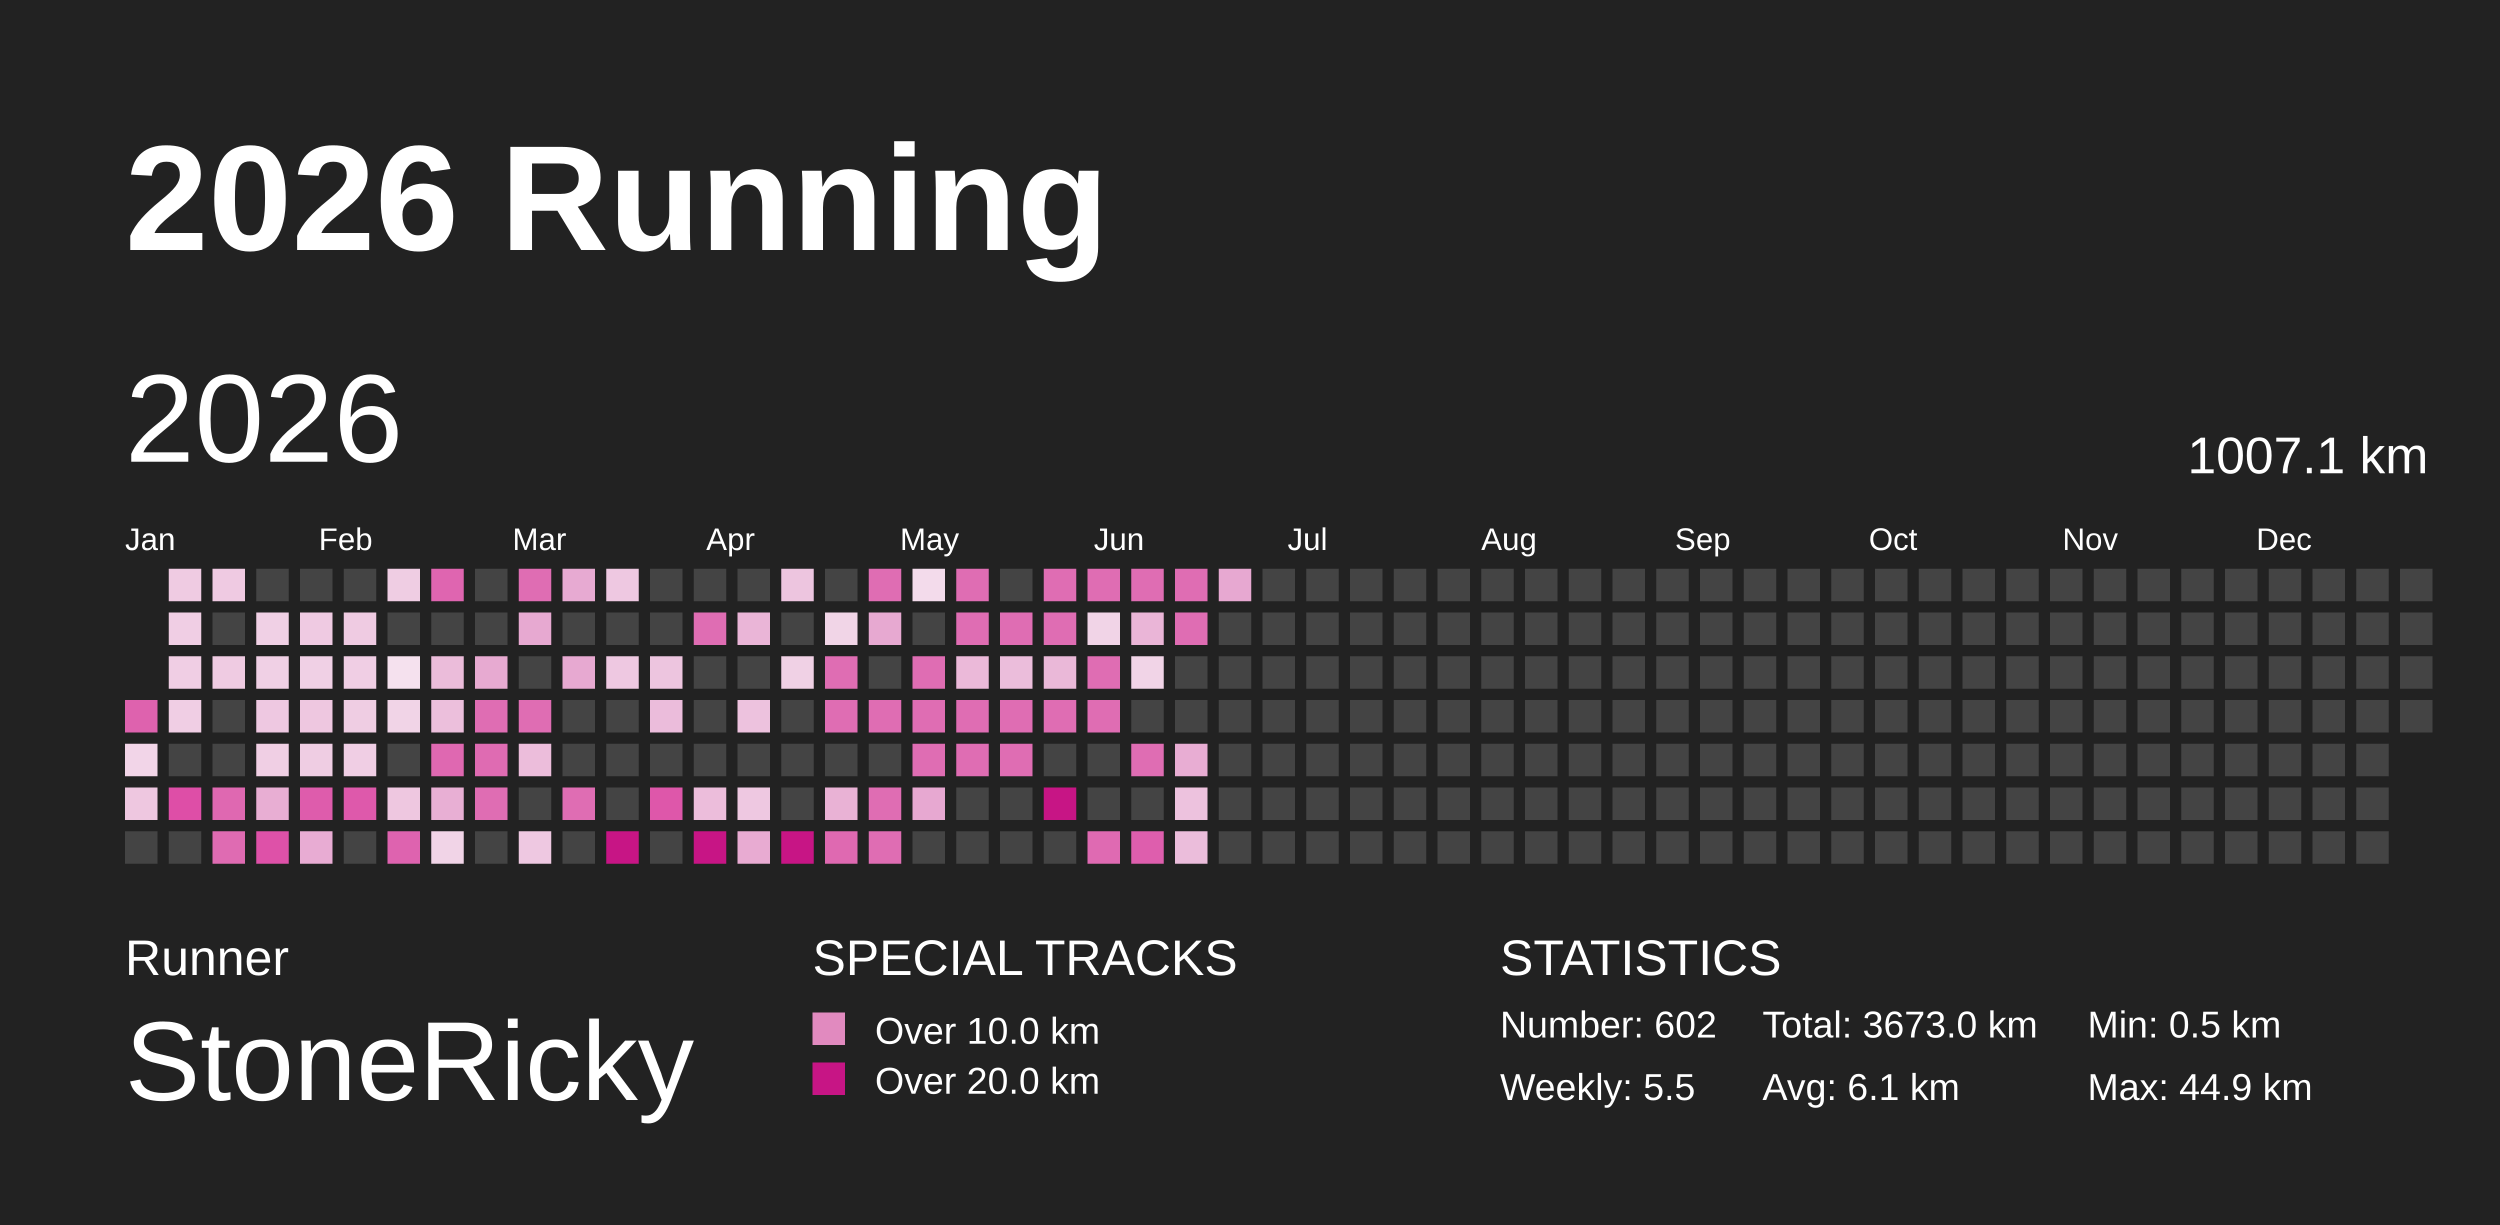
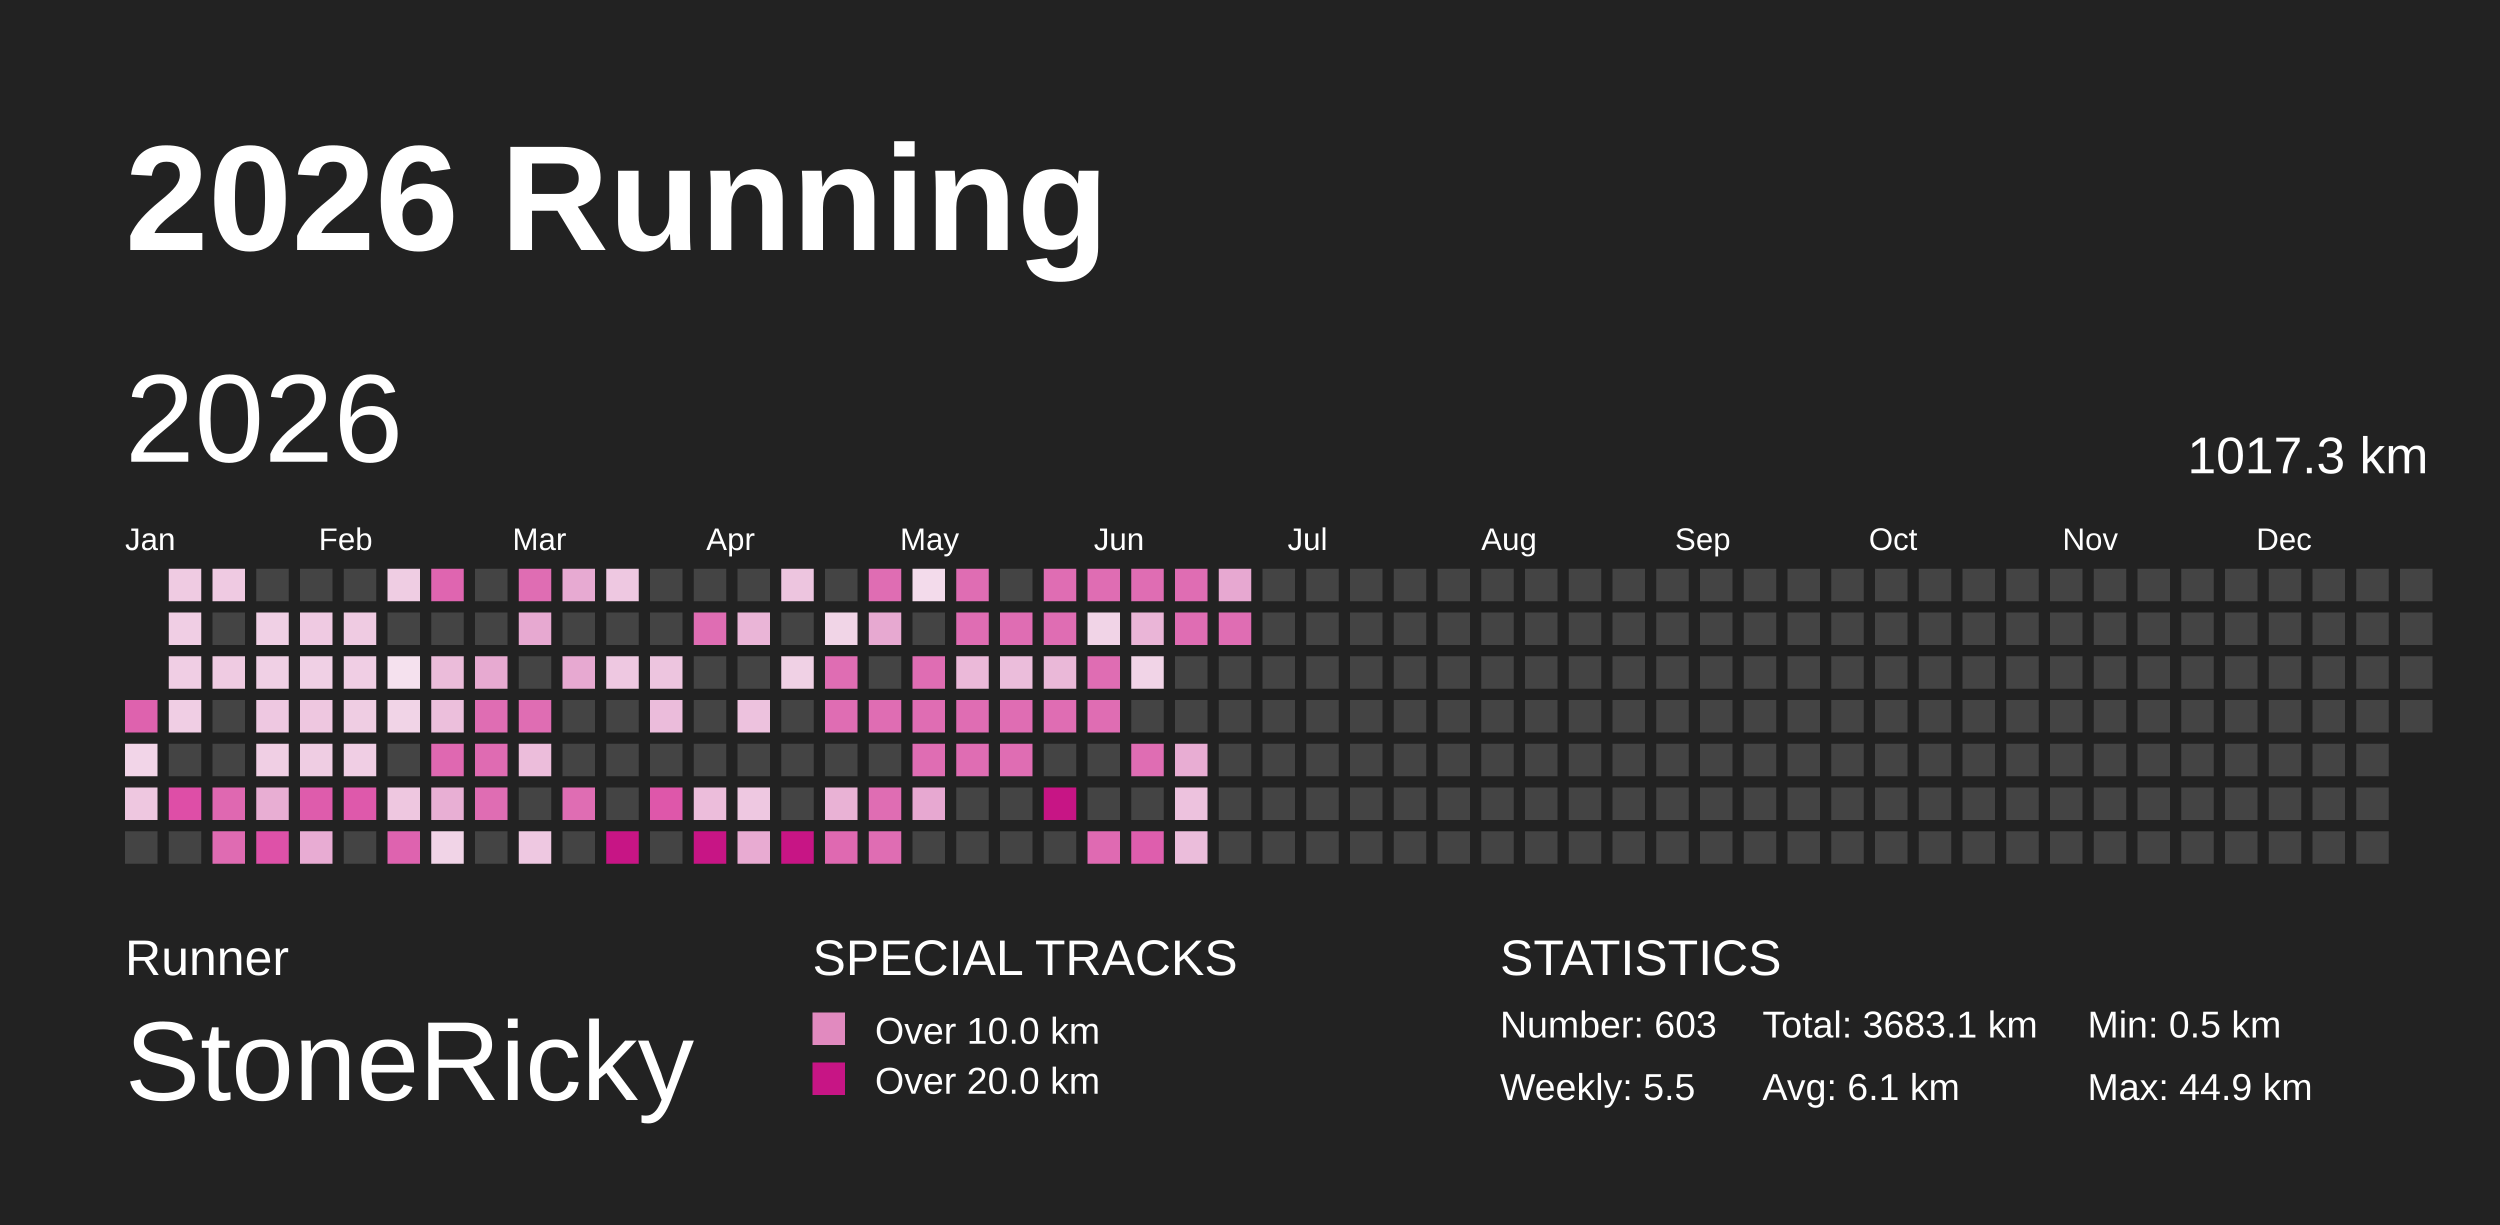
<svg xmlns="http://www.w3.org/2000/svg" baseProfile="full" height="98mm" version="1.1" viewBox="0,0,200,98" width="200mm">
  <defs>
    <pattern height="2" id="indoor-stripe" patternUnits="userSpaceOnUse" width="2">
      <line stroke="white" stroke-opacity="0.45" stroke-width="0.5" x1="0" x2="2" y1="2" y2="0" />
    </pattern>
  </defs>
  <rect fill="#222222" height="98" width="200" x="0" y="0" />
  <text fill="#FFFFFF" style="font-size:12px; font-family:Arial; font-weight:bold;" x="10" y="20">2026 Running</text>
  <text fill="#FFFFFF" style="font-size:4px; font-family:Arial" x="10" y="78">Runner</text>
  <text fill="#FFFFFF" style="font-size:9px; font-family:Arial" x="10" y="88">StoneRicky</text>
  <text fill="#FFFFFF" style="font-size:4px; font-family:Arial" x="65" y="78">SPECIAL TRACKS</text>
  <rect fill="#E18ABF" height="2.6" width="2.6" x="65" y="81" />
  <text fill="#FFFFFF" style="font-size:3px; font-family:Arial" x="70" y="83.5">Over 10.0 km</text>
  <rect fill="#C71585" height="2.6" width="2.6" x="65" y="85" />
  <text fill="#FFFFFF" style="font-size:3px; font-family:Arial" x="70" y="87.5">Over 20.0 km</text>
  <text fill="#FFFFFF" style="font-size:4px; font-family:Arial" x="120" y="78">STATISTICS</text>
-   <text fill="#FFFFFF" style="font-size:3px; font-family:Arial" x="120" y="83">Number: 602</text>
+   <text fill="#FFFFFF" style="font-size:3px; font-family:Arial" x="120" y="83">Number: 603</text>
  <text fill="#FFFFFF" style="font-size:3px; font-family:Arial" x="120" y="88">Weekly: 5.5</text>
-   <text fill="#FFFFFF" style="font-size:3px; font-family:Arial" x="141" y="83">Total: 3673.0 km</text>
+   <text fill="#FFFFFF" style="font-size:3px; font-family:Arial" x="141" y="83">Total: 3683.1 km</text>
  <text fill="#FFFFFF" style="font-size:3px; font-family:Arial" x="141" y="88">Avg: 6.1 km</text>
  <text fill="#FFFFFF" style="font-size:3px; font-family:Arial" x="167" y="83">Min: 0.5 km</text>
  <text fill="#FFFFFF" style="font-size:3px; font-family:Arial" x="167" y="88">Max: 44.9 km</text>
  <text dominant-baseline="hanging" fill="#FFFFFF" style="font-size:10.0px; font-family:Arial;" x="10" y="30">2026</text>
-   <text dominant-baseline="hanging" fill="#FFFFFF" style="font-size:4.125px; font-family:Arial;" x="175" y="35">1007.1 km</text>
+   <text dominant-baseline="hanging" fill="#FFFFFF" style="font-size:4.125px; font-family:Arial;" x="175" y="35">1017.3 km</text>
  <text fill="#FFFFFF" style="font-size:2.5px; font-family:Arial" x="10.0" y="44">Jan</text>
  <text fill="#FFFFFF" style="font-size:2.5px; font-family:Arial" x="25.5" y="44">Feb</text>
  <text fill="#FFFFFF" style="font-size:2.5px; font-family:Arial" x="41.0" y="44">Mar</text>
  <text fill="#FFFFFF" style="font-size:2.5px; font-family:Arial" x="56.5" y="44">Apr</text>
  <text fill="#FFFFFF" style="font-size:2.5px; font-family:Arial" x="72.0" y="44">May</text>
  <text fill="#FFFFFF" style="font-size:2.5px; font-family:Arial" x="87.5" y="44">Jun</text>
  <text fill="#FFFFFF" style="font-size:2.5px; font-family:Arial" x="103.0" y="44">Jul</text>
  <text fill="#FFFFFF" style="font-size:2.5px; font-family:Arial" x="118.5" y="44">Aug</text>
  <text fill="#FFFFFF" style="font-size:2.5px; font-family:Arial" x="134.0" y="44">Sep</text>
  <text fill="#FFFFFF" style="font-size:2.5px; font-family:Arial" x="149.5" y="44">Oct</text>
  <text fill="#FFFFFF" style="font-size:2.5px; font-family:Arial" x="165.0" y="44">Nov</text>
  <text fill="#FFFFFF" style="font-size:2.5px; font-family:Arial" x="180.5" y="44">Dec</text>
  <rect fill="#de62ae" height="2.6" width="2.6" x="10.0" y="56.0" />
  <rect fill="#f2d5e8" height="2.6" width="2.6" x="10.0" y="59.5" />
  <rect fill="#eec7e0" height="2.6" width="2.6" x="10.0" y="63.0" />
  <rect fill="#444444" height="2.6" width="2.6" x="10.0" y="66.5" />
  <rect fill="#efcbe2" height="2.6" width="2.6" x="13.5" y="45.5" />
  <rect fill="#f0cee4" height="2.6" width="2.6" x="13.5" y="49.0" />
  <rect fill="#f0cee4" height="2.6" width="2.6" x="13.5" y="52.5" />
  <rect fill="#f0cee4" height="2.6" width="2.6" x="13.5" y="56.0" />
  <rect fill="#444444" height="2.6" width="2.6" x="13.5" y="59.5" />
  <rect fill="#de4ea7" height="2.6" width="2.6" x="13.5" y="63.0" />
  <rect fill="#444444" height="2.6" width="2.6" x="13.5" y="66.5" />
  <rect fill="#efcae2" height="2.6" width="2.6" x="17.0" y="45.5" />
  <rect fill="#444444" height="2.6" width="2.6" x="17.0" y="49.0" />
  <rect fill="#efcbe2" height="2.6" width="2.6" x="17.0" y="52.5" />
  <rect fill="#444444" height="2.6" width="2.6" x="17.0" y="56.0" />
  <rect fill="#444444" height="2.6" width="2.6" x="17.0" y="59.5" />
  <rect fill="#df68b1" height="2.6" width="2.6" x="17.0" y="63.0" />
  <rect fill="#df6bb2" height="2.6" width="2.6" x="17.0" y="66.5" />
  <rect fill="#444444" height="2.6" width="2.6" x="20.5" y="45.5" />
  <rect fill="#f0d0e5" height="2.6" width="2.6" x="20.5" y="49.0" />
  <rect fill="#f0d0e5" height="2.6" width="2.6" x="20.5" y="52.5" />
  <rect fill="#eec8e1" height="2.6" width="2.6" x="20.5" y="56.0" />
  <rect fill="#f0cfe4" height="2.6" width="2.6" x="20.5" y="59.5" />
  <rect fill="#e8aed3" height="2.6" width="2.6" x="20.5" y="63.0" />
  <rect fill="#de51a8" height="2.6" width="2.6" x="20.5" y="66.5" />
  <rect fill="#444444" height="2.6" width="2.6" x="24.0" y="45.5" />
  <rect fill="#efcae2" height="2.6" width="2.6" x="24.0" y="49.0" />
  <rect fill="#f0d0e5" height="2.6" width="2.6" x="24.0" y="52.5" />
  <rect fill="#eec7e0" height="2.6" width="2.6" x="24.0" y="56.0" />
  <rect fill="#efcde3" height="2.6" width="2.6" x="24.0" y="59.5" />
  <rect fill="#de5cac" height="2.6" width="2.6" x="24.0" y="63.0" />
  <rect fill="#e8acd3" height="2.6" width="2.6" x="24.0" y="66.5" />
  <rect fill="#444444" height="2.6" width="2.6" x="27.5" y="45.5" />
  <rect fill="#efcbe2" height="2.6" width="2.6" x="27.5" y="49.0" />
  <rect fill="#f0cee4" height="2.6" width="2.6" x="27.5" y="52.5" />
  <rect fill="#efcde3" height="2.6" width="2.6" x="27.5" y="56.0" />
  <rect fill="#f0cee4" height="2.6" width="2.6" x="27.5" y="59.5" />
  <rect fill="#de59ab" height="2.6" width="2.6" x="27.5" y="63.0" />
  <rect fill="#444444" height="2.6" width="2.6" x="27.5" y="66.5" />
  <rect fill="#efcde3" height="2.6" width="2.6" x="31.0" y="45.5" />
  <rect fill="#444444" height="2.6" width="2.6" x="31.0" y="49.0" />
  <rect fill="#f5e1ee" height="2.6" width="2.6" x="31.0" y="52.5" />
  <rect fill="#f1d4e7" height="2.6" width="2.6" x="31.0" y="56.0" />
  <rect fill="#444444" height="2.6" width="2.6" x="31.0" y="59.5" />
  <rect fill="#eec7e0" height="2.6" width="2.6" x="31.0" y="63.0" />
  <rect fill="#de63af" height="2.6" width="2.6" x="31.0" y="66.5" />
  <rect fill="#df65b0" height="2.6" width="2.6" x="34.5" y="45.5" />
  <rect fill="#444444" height="2.6" width="2.6" x="34.5" y="49.0" />
  <rect fill="#ebbcda" height="2.6" width="2.6" x="34.5" y="52.5" />
  <rect fill="#ecbfdc" height="2.6" width="2.6" x="34.5" y="56.0" />
  <rect fill="#df68b1" height="2.6" width="2.6" x="34.5" y="59.5" />
  <rect fill="#e8afd4" height="2.6" width="2.6" x="34.5" y="63.0" />
  <rect fill="#f1d4e7" height="2.6" width="2.6" x="34.5" y="66.5" />
  <rect fill="#444444" height="2.6" width="2.6" x="38.0" y="45.5" />
  <rect fill="#444444" height="2.6" width="2.6" x="38.0" y="49.0" />
  <rect fill="#e7aad1" height="2.6" width="2.6" x="38.0" y="52.5" />
  <rect fill="#df6db3" height="2.6" width="2.6" x="38.0" y="56.0" />
  <rect fill="#df6bb2" height="2.6" width="2.6" x="38.0" y="59.5" />
  <rect fill="#df6db3" height="2.6" width="2.6" x="38.0" y="63.0" />
  <rect fill="#444444" height="2.6" width="2.6" x="38.0" y="66.5" />
  <rect fill="#df6db3" height="2.6" width="2.6" x="41.5" y="45.5" />
  <rect fill="#e7a9d1" height="2.6" width="2.6" x="41.5" y="49.0" />
  <rect fill="#444444" height="2.6" width="2.6" x="41.5" y="52.5" />
  <rect fill="#df6db3" height="2.6" width="2.6" x="41.5" y="56.0" />
  <rect fill="#ecbddb" height="2.6" width="2.6" x="41.5" y="59.5" />
  <rect fill="#444444" height="2.6" width="2.6" x="41.5" y="63.0" />
  <rect fill="#eec8e1" height="2.6" width="2.6" x="41.5" y="66.5" />
  <rect fill="#e7aad2" height="2.6" width="2.6" x="45.0" y="45.5" />
  <rect fill="#444444" height="2.6" width="2.6" x="45.0" y="49.0" />
  <rect fill="#e7a9d1" height="2.6" width="2.6" x="45.0" y="52.5" />
  <rect fill="#444444" height="2.6" width="2.6" x="45.0" y="56.0" />
  <rect fill="#444444" height="2.6" width="2.6" x="45.0" y="59.5" />
  <rect fill="#df6db3" height="2.6" width="2.6" x="45.0" y="63.0" />
  <rect fill="#444444" height="2.6" width="2.6" x="45.0" y="66.5" />
  <rect fill="#eec8e1" height="2.6" width="2.6" x="48.5" y="45.5" />
  <rect fill="#444444" height="2.6" width="2.6" x="48.5" y="49.0" />
  <rect fill="#eec8e1" height="2.6" width="2.6" x="48.5" y="52.5" />
  <rect fill="#444444" height="2.6" width="2.6" x="48.5" y="56.0" />
  <rect fill="#444444" height="2.6" width="2.6" x="48.5" y="59.5" />
  <rect fill="#444444" height="2.6" width="2.6" x="48.5" y="63.0" />
  <rect fill="#C71585" height="2.6" width="2.6" x="48.5" y="66.5" />
  <rect fill="#444444" height="2.6" width="2.6" x="52.0" y="45.5" />
  <rect fill="#444444" height="2.6" width="2.6" x="52.0" y="49.0" />
  <rect fill="#edc5df" height="2.6" width="2.6" x="52.0" y="52.5" />
  <rect fill="#ebbcdb" height="2.6" width="2.6" x="52.0" y="56.0" />
  <rect fill="#444444" height="2.6" width="2.6" x="52.0" y="59.5" />
  <rect fill="#de57aa" height="2.6" width="2.6" x="52.0" y="63.0" />
  <rect fill="#444444" height="2.6" width="2.6" x="52.0" y="66.5" />
  <rect fill="#444444" height="2.6" width="2.6" x="55.5" y="45.5" />
  <rect fill="#df6db3" height="2.6" width="2.6" x="55.5" y="49.0" />
  <rect fill="#444444" height="2.6" width="2.6" x="55.5" y="52.5" />
  <rect fill="#444444" height="2.6" width="2.6" x="55.5" y="56.0" />
  <rect fill="#444444" height="2.6" width="2.6" x="55.5" y="59.5" />
  <rect fill="#ecbddb" height="2.6" width="2.6" x="55.5" y="63.0" />
  <rect fill="#C71585" height="2.6" width="2.6" x="55.5" y="66.5" />
  <rect fill="#444444" height="2.6" width="2.6" x="59.0" y="45.5" />
  <rect fill="#eab5d7" height="2.6" width="2.6" x="59.0" y="49.0" />
  <rect fill="#444444" height="2.6" width="2.6" x="59.0" y="52.5" />
  <rect fill="#edc2de" height="2.6" width="2.6" x="59.0" y="56.0" />
  <rect fill="#444444" height="2.6" width="2.6" x="59.0" y="59.5" />
  <rect fill="#eec8e1" height="2.6" width="2.6" x="59.0" y="63.0" />
  <rect fill="#e8abd2" height="2.6" width="2.6" x="59.0" y="66.5" />
  <rect fill="#edc5df" height="2.6" width="2.6" x="62.5" y="45.5" />
  <rect fill="#444444" height="2.6" width="2.6" x="62.5" y="49.0" />
  <rect fill="#f0d1e5" height="2.6" width="2.6" x="62.5" y="52.5" />
  <rect fill="#444444" height="2.6" width="2.6" x="62.5" y="56.0" />
  <rect fill="#444444" height="2.6" width="2.6" x="62.5" y="59.5" />
  <rect fill="#444444" height="2.6" width="2.6" x="62.5" y="63.0" />
  <rect fill="#C71585" height="2.6" width="2.6" x="62.5" y="66.5" />
  <rect fill="#444444" height="2.6" width="2.6" x="66.0" y="45.5" />
  <rect fill="#f1d5e7" height="2.6" width="2.6" x="66.0" y="49.0" />
  <rect fill="#df6db3" height="2.6" width="2.6" x="66.0" y="52.5" />
  <rect fill="#df6db3" height="2.6" width="2.6" x="66.0" y="56.0" />
  <rect fill="#444444" height="2.6" width="2.6" x="66.0" y="59.5" />
  <rect fill="#e9b2d5" height="2.6" width="2.6" x="66.0" y="63.0" />
  <rect fill="#df69b1" height="2.6" width="2.6" x="66.0" y="66.5" />
  <rect fill="#df6db3" height="2.6" width="2.6" x="69.5" y="45.5" />
  <rect fill="#e7a9d1" height="2.6" width="2.6" x="69.5" y="49.0" />
  <rect fill="#444444" height="2.6" width="2.6" x="69.5" y="52.5" />
  <rect fill="#df6db3" height="2.6" width="2.6" x="69.5" y="56.0" />
  <rect fill="#444444" height="2.6" width="2.6" x="69.5" y="59.5" />
  <rect fill="#df6db3" height="2.6" width="2.6" x="69.5" y="63.0" />
  <rect fill="#df6db3" height="2.6" width="2.6" x="69.5" y="66.5" />
  <rect fill="#f3dbeb" height="2.6" width="2.6" x="73.0" y="45.5" />
  <rect fill="#444444" height="2.6" width="2.6" x="73.0" y="49.0" />
  <rect fill="#df6db3" height="2.6" width="2.6" x="73.0" y="52.5" />
  <rect fill="#df6db3" height="2.6" width="2.6" x="73.0" y="56.0" />
  <rect fill="#df6db3" height="2.6" width="2.6" x="73.0" y="59.5" />
  <rect fill="#e7a8d1" height="2.6" width="2.6" x="73.0" y="63.0" />
  <rect fill="#444444" height="2.6" width="2.6" x="73.0" y="66.5" />
  <rect fill="#df6db3" height="2.6" width="2.6" x="76.5" y="45.5" />
  <rect fill="#df6db3" height="2.6" width="2.6" x="76.5" y="49.0" />
  <rect fill="#ebb9d9" height="2.6" width="2.6" x="76.5" y="52.5" />
  <rect fill="#df6db3" height="2.6" width="2.6" x="76.5" y="56.0" />
  <rect fill="#df6db3" height="2.6" width="2.6" x="76.5" y="59.5" />
  <rect fill="#444444" height="2.6" width="2.6" x="76.5" y="63.0" />
  <rect fill="#444444" height="2.6" width="2.6" x="76.5" y="66.5" />
  <rect fill="#444444" height="2.6" width="2.6" x="80.0" y="45.5" />
  <rect fill="#df6db3" height="2.6" width="2.6" x="80.0" y="49.0" />
  <rect fill="#ebbddb" height="2.6" width="2.6" x="80.0" y="52.5" />
  <rect fill="#df6db3" height="2.6" width="2.6" x="80.0" y="56.0" />
  <rect fill="#df6db3" height="2.6" width="2.6" x="80.0" y="59.5" />
  <rect fill="#444444" height="2.6" width="2.6" x="80.0" y="63.0" />
  <rect fill="#444444" height="2.6" width="2.6" x="80.0" y="66.5" />
  <rect fill="#df6db3" height="2.6" width="2.6" x="83.5" y="45.5" />
  <rect fill="#df6db3" height="2.6" width="2.6" x="83.5" y="49.0" />
  <rect fill="#eab8d8" height="2.6" width="2.6" x="83.5" y="52.5" />
  <rect fill="#df6db3" height="2.6" width="2.6" x="83.5" y="56.0" />
  <rect fill="#444444" height="2.6" width="2.6" x="83.5" y="59.5" />
  <rect fill="#C71585" height="2.6" width="2.6" x="83.5" y="63.0" />
  <rect fill="#444444" height="2.6" width="2.6" x="83.5" y="66.5" />
  <rect fill="#df6db3" height="2.6" width="2.6" x="87.0" y="45.5" />
  <rect fill="#f1d4e7" height="2.6" width="2.6" x="87.0" y="49.0" />
  <rect fill="#df6db3" height="2.6" width="2.6" x="87.0" y="52.5" />
  <rect fill="#df6db3" height="2.6" width="2.6" x="87.0" y="56.0" />
  <rect fill="#444444" height="2.6" width="2.6" x="87.0" y="59.5" />
  <rect fill="#444444" height="2.6" width="2.6" x="87.0" y="63.0" />
  <rect fill="#df6ab2" height="2.6" width="2.6" x="87.0" y="66.5" />
  <rect fill="#df6db3" height="2.6" width="2.6" x="90.5" y="45.5" />
  <rect fill="#eab5d7" height="2.6" width="2.6" x="90.5" y="49.0" />
  <rect fill="#f1d4e7" height="2.6" width="2.6" x="90.5" y="52.5" />
  <rect fill="#444444" height="2.6" width="2.6" x="90.5" y="56.0" />
  <rect fill="#df6db3" height="2.6" width="2.6" x="90.5" y="59.5" />
  <rect fill="#444444" height="2.6" width="2.6" x="90.5" y="63.0" />
  <rect fill="#de5ead" height="2.6" width="2.6" x="90.5" y="66.5" />
  <rect fill="#df6db3" height="2.6" width="2.6" x="94.0" y="45.5" />
  <rect fill="#df6db3" height="2.6" width="2.6" x="94.0" y="49.0" />
  <rect fill="#444444" height="2.6" width="2.6" x="94.0" y="52.5" />
  <rect fill="#444444" height="2.6" width="2.6" x="94.0" y="56.0" />
  <rect fill="#e8add3" height="2.6" width="2.6" x="94.0" y="59.5" />
  <rect fill="#edc2de" height="2.6" width="2.6" x="94.0" y="63.0" />
  <rect fill="#ebbddb" height="2.6" width="2.6" x="94.0" y="66.5" />
  <rect fill="#e7a8d1" height="2.6" width="2.6" x="97.5" y="45.5" />
-   <rect fill="#444444" height="2.6" width="2.6" x="97.5" y="49.0" />
+   <rect fill="#df6db3" height="2.6" width="2.6" x="97.5" y="49.0" />
  <rect fill="#444444" height="2.6" width="2.6" x="97.5" y="52.5" />
  <rect fill="#444444" height="2.6" width="2.6" x="97.5" y="56.0" />
  <rect fill="#444444" height="2.6" width="2.6" x="97.5" y="59.5" />
  <rect fill="#444444" height="2.6" width="2.6" x="97.5" y="63.0" />
  <rect fill="#444444" height="2.6" width="2.6" x="97.5" y="66.5" />
  <rect fill="#444444" height="2.6" width="2.6" x="101.0" y="45.5" />
  <rect fill="#444444" height="2.6" width="2.6" x="101.0" y="49.0" />
  <rect fill="#444444" height="2.6" width="2.6" x="101.0" y="52.5" />
  <rect fill="#444444" height="2.6" width="2.6" x="101.0" y="56.0" />
  <rect fill="#444444" height="2.6" width="2.6" x="101.0" y="59.5" />
  <rect fill="#444444" height="2.6" width="2.6" x="101.0" y="63.0" />
  <rect fill="#444444" height="2.6" width="2.6" x="101.0" y="66.5" />
  <rect fill="#444444" height="2.6" width="2.6" x="104.5" y="45.5" />
  <rect fill="#444444" height="2.6" width="2.6" x="104.5" y="49.0" />
  <rect fill="#444444" height="2.6" width="2.6" x="104.5" y="52.5" />
  <rect fill="#444444" height="2.6" width="2.6" x="104.5" y="56.0" />
  <rect fill="#444444" height="2.6" width="2.6" x="104.5" y="59.5" />
  <rect fill="#444444" height="2.6" width="2.6" x="104.5" y="63.0" />
  <rect fill="#444444" height="2.6" width="2.6" x="104.5" y="66.5" />
  <rect fill="#444444" height="2.6" width="2.6" x="108.0" y="45.5" />
  <rect fill="#444444" height="2.6" width="2.6" x="108.0" y="49.0" />
  <rect fill="#444444" height="2.6" width="2.6" x="108.0" y="52.5" />
  <rect fill="#444444" height="2.6" width="2.6" x="108.0" y="56.0" />
  <rect fill="#444444" height="2.6" width="2.6" x="108.0" y="59.5" />
  <rect fill="#444444" height="2.6" width="2.6" x="108.0" y="63.0" />
  <rect fill="#444444" height="2.6" width="2.6" x="108.0" y="66.5" />
  <rect fill="#444444" height="2.6" width="2.6" x="111.5" y="45.5" />
  <rect fill="#444444" height="2.6" width="2.6" x="111.5" y="49.0" />
  <rect fill="#444444" height="2.6" width="2.6" x="111.5" y="52.5" />
  <rect fill="#444444" height="2.6" width="2.6" x="111.5" y="56.0" />
  <rect fill="#444444" height="2.6" width="2.6" x="111.5" y="59.5" />
  <rect fill="#444444" height="2.6" width="2.6" x="111.5" y="63.0" />
  <rect fill="#444444" height="2.6" width="2.6" x="111.5" y="66.5" />
  <rect fill="#444444" height="2.6" width="2.6" x="115.0" y="45.5" />
  <rect fill="#444444" height="2.6" width="2.6" x="115.0" y="49.0" />
  <rect fill="#444444" height="2.6" width="2.6" x="115.0" y="52.5" />
  <rect fill="#444444" height="2.6" width="2.6" x="115.0" y="56.0" />
  <rect fill="#444444" height="2.6" width="2.6" x="115.0" y="59.5" />
  <rect fill="#444444" height="2.6" width="2.6" x="115.0" y="63.0" />
  <rect fill="#444444" height="2.6" width="2.6" x="115.0" y="66.5" />
  <rect fill="#444444" height="2.6" width="2.6" x="118.5" y="45.5" />
  <rect fill="#444444" height="2.6" width="2.6" x="118.5" y="49.0" />
  <rect fill="#444444" height="2.6" width="2.6" x="118.5" y="52.5" />
  <rect fill="#444444" height="2.6" width="2.6" x="118.5" y="56.0" />
  <rect fill="#444444" height="2.6" width="2.6" x="118.5" y="59.5" />
  <rect fill="#444444" height="2.6" width="2.6" x="118.5" y="63.0" />
  <rect fill="#444444" height="2.6" width="2.6" x="118.5" y="66.5" />
  <rect fill="#444444" height="2.6" width="2.6" x="122.0" y="45.5" />
  <rect fill="#444444" height="2.6" width="2.6" x="122.0" y="49.0" />
  <rect fill="#444444" height="2.6" width="2.6" x="122.0" y="52.5" />
  <rect fill="#444444" height="2.6" width="2.6" x="122.0" y="56.0" />
  <rect fill="#444444" height="2.6" width="2.6" x="122.0" y="59.5" />
  <rect fill="#444444" height="2.6" width="2.6" x="122.0" y="63.0" />
  <rect fill="#444444" height="2.6" width="2.6" x="122.0" y="66.5" />
  <rect fill="#444444" height="2.6" width="2.6" x="125.5" y="45.5" />
  <rect fill="#444444" height="2.6" width="2.6" x="125.5" y="49.0" />
  <rect fill="#444444" height="2.6" width="2.6" x="125.5" y="52.5" />
  <rect fill="#444444" height="2.6" width="2.6" x="125.5" y="56.0" />
  <rect fill="#444444" height="2.6" width="2.6" x="125.5" y="59.5" />
  <rect fill="#444444" height="2.6" width="2.6" x="125.5" y="63.0" />
  <rect fill="#444444" height="2.6" width="2.6" x="125.5" y="66.5" />
  <rect fill="#444444" height="2.6" width="2.6" x="129.0" y="45.5" />
  <rect fill="#444444" height="2.6" width="2.6" x="129.0" y="49.0" />
  <rect fill="#444444" height="2.6" width="2.6" x="129.0" y="52.5" />
  <rect fill="#444444" height="2.6" width="2.6" x="129.0" y="56.0" />
  <rect fill="#444444" height="2.6" width="2.6" x="129.0" y="59.5" />
  <rect fill="#444444" height="2.6" width="2.6" x="129.0" y="63.0" />
  <rect fill="#444444" height="2.6" width="2.6" x="129.0" y="66.5" />
  <rect fill="#444444" height="2.6" width="2.6" x="132.5" y="45.5" />
  <rect fill="#444444" height="2.6" width="2.6" x="132.5" y="49.0" />
  <rect fill="#444444" height="2.6" width="2.6" x="132.5" y="52.5" />
  <rect fill="#444444" height="2.6" width="2.6" x="132.5" y="56.0" />
  <rect fill="#444444" height="2.6" width="2.6" x="132.5" y="59.5" />
  <rect fill="#444444" height="2.6" width="2.6" x="132.5" y="63.0" />
  <rect fill="#444444" height="2.6" width="2.6" x="132.5" y="66.5" />
  <rect fill="#444444" height="2.6" width="2.6" x="136.0" y="45.5" />
  <rect fill="#444444" height="2.6" width="2.6" x="136.0" y="49.0" />
  <rect fill="#444444" height="2.6" width="2.6" x="136.0" y="52.5" />
  <rect fill="#444444" height="2.6" width="2.6" x="136.0" y="56.0" />
  <rect fill="#444444" height="2.6" width="2.6" x="136.0" y="59.5" />
  <rect fill="#444444" height="2.6" width="2.6" x="136.0" y="63.0" />
  <rect fill="#444444" height="2.6" width="2.6" x="136.0" y="66.5" />
  <rect fill="#444444" height="2.6" width="2.6" x="139.5" y="45.5" />
  <rect fill="#444444" height="2.6" width="2.6" x="139.5" y="49.0" />
  <rect fill="#444444" height="2.6" width="2.6" x="139.5" y="52.5" />
  <rect fill="#444444" height="2.6" width="2.6" x="139.5" y="56.0" />
  <rect fill="#444444" height="2.6" width="2.6" x="139.5" y="59.5" />
  <rect fill="#444444" height="2.6" width="2.6" x="139.5" y="63.0" />
  <rect fill="#444444" height="2.6" width="2.6" x="139.5" y="66.5" />
  <rect fill="#444444" height="2.6" width="2.6" x="143.0" y="45.5" />
  <rect fill="#444444" height="2.6" width="2.6" x="143.0" y="49.0" />
  <rect fill="#444444" height="2.6" width="2.6" x="143.0" y="52.5" />
  <rect fill="#444444" height="2.6" width="2.6" x="143.0" y="56.0" />
  <rect fill="#444444" height="2.6" width="2.6" x="143.0" y="59.5" />
  <rect fill="#444444" height="2.6" width="2.6" x="143.0" y="63.0" />
  <rect fill="#444444" height="2.6" width="2.6" x="143.0" y="66.5" />
  <rect fill="#444444" height="2.6" width="2.6" x="146.5" y="45.5" />
  <rect fill="#444444" height="2.6" width="2.6" x="146.5" y="49.0" />
  <rect fill="#444444" height="2.6" width="2.6" x="146.5" y="52.5" />
  <rect fill="#444444" height="2.6" width="2.6" x="146.5" y="56.0" />
  <rect fill="#444444" height="2.6" width="2.6" x="146.5" y="59.5" />
  <rect fill="#444444" height="2.6" width="2.6" x="146.5" y="63.0" />
  <rect fill="#444444" height="2.6" width="2.6" x="146.5" y="66.5" />
  <rect fill="#444444" height="2.6" width="2.6" x="150.0" y="45.5" />
  <rect fill="#444444" height="2.6" width="2.6" x="150.0" y="49.0" />
  <rect fill="#444444" height="2.6" width="2.6" x="150.0" y="52.5" />
  <rect fill="#444444" height="2.6" width="2.6" x="150.0" y="56.0" />
  <rect fill="#444444" height="2.6" width="2.6" x="150.0" y="59.5" />
  <rect fill="#444444" height="2.6" width="2.6" x="150.0" y="63.0" />
  <rect fill="#444444" height="2.6" width="2.6" x="150.0" y="66.5" />
  <rect fill="#444444" height="2.6" width="2.6" x="153.5" y="45.5" />
  <rect fill="#444444" height="2.6" width="2.6" x="153.5" y="49.0" />
  <rect fill="#444444" height="2.6" width="2.6" x="153.5" y="52.5" />
  <rect fill="#444444" height="2.6" width="2.6" x="153.5" y="56.0" />
  <rect fill="#444444" height="2.6" width="2.6" x="153.5" y="59.5" />
  <rect fill="#444444" height="2.6" width="2.6" x="153.5" y="63.0" />
  <rect fill="#444444" height="2.6" width="2.6" x="153.5" y="66.5" />
  <rect fill="#444444" height="2.6" width="2.6" x="157.0" y="45.5" />
  <rect fill="#444444" height="2.6" width="2.6" x="157.0" y="49.0" />
  <rect fill="#444444" height="2.6" width="2.6" x="157.0" y="52.5" />
  <rect fill="#444444" height="2.6" width="2.6" x="157.0" y="56.0" />
  <rect fill="#444444" height="2.6" width="2.6" x="157.0" y="59.5" />
  <rect fill="#444444" height="2.6" width="2.6" x="157.0" y="63.0" />
  <rect fill="#444444" height="2.6" width="2.6" x="157.0" y="66.5" />
  <rect fill="#444444" height="2.6" width="2.6" x="160.5" y="45.5" />
  <rect fill="#444444" height="2.6" width="2.6" x="160.5" y="49.0" />
  <rect fill="#444444" height="2.6" width="2.6" x="160.5" y="52.5" />
  <rect fill="#444444" height="2.6" width="2.6" x="160.5" y="56.0" />
  <rect fill="#444444" height="2.6" width="2.6" x="160.5" y="59.5" />
  <rect fill="#444444" height="2.6" width="2.6" x="160.5" y="63.0" />
  <rect fill="#444444" height="2.6" width="2.6" x="160.5" y="66.5" />
  <rect fill="#444444" height="2.6" width="2.6" x="164.0" y="45.5" />
  <rect fill="#444444" height="2.6" width="2.6" x="164.0" y="49.0" />
  <rect fill="#444444" height="2.6" width="2.6" x="164.0" y="52.5" />
  <rect fill="#444444" height="2.6" width="2.6" x="164.0" y="56.0" />
  <rect fill="#444444" height="2.6" width="2.6" x="164.0" y="59.5" />
  <rect fill="#444444" height="2.6" width="2.6" x="164.0" y="63.0" />
  <rect fill="#444444" height="2.6" width="2.6" x="164.0" y="66.5" />
  <rect fill="#444444" height="2.6" width="2.6" x="167.5" y="45.5" />
  <rect fill="#444444" height="2.6" width="2.6" x="167.5" y="49.0" />
  <rect fill="#444444" height="2.6" width="2.6" x="167.5" y="52.5" />
  <rect fill="#444444" height="2.6" width="2.6" x="167.5" y="56.0" />
  <rect fill="#444444" height="2.6" width="2.6" x="167.5" y="59.5" />
  <rect fill="#444444" height="2.6" width="2.6" x="167.5" y="63.0" />
  <rect fill="#444444" height="2.6" width="2.6" x="167.5" y="66.5" />
  <rect fill="#444444" height="2.6" width="2.6" x="171.0" y="45.5" />
  <rect fill="#444444" height="2.6" width="2.6" x="171.0" y="49.0" />
  <rect fill="#444444" height="2.6" width="2.6" x="171.0" y="52.5" />
  <rect fill="#444444" height="2.6" width="2.6" x="171.0" y="56.0" />
  <rect fill="#444444" height="2.6" width="2.6" x="171.0" y="59.5" />
  <rect fill="#444444" height="2.6" width="2.6" x="171.0" y="63.0" />
  <rect fill="#444444" height="2.6" width="2.6" x="171.0" y="66.5" />
  <rect fill="#444444" height="2.6" width="2.6" x="174.5" y="45.5" />
  <rect fill="#444444" height="2.6" width="2.6" x="174.5" y="49.0" />
  <rect fill="#444444" height="2.6" width="2.6" x="174.5" y="52.5" />
  <rect fill="#444444" height="2.6" width="2.6" x="174.5" y="56.0" />
  <rect fill="#444444" height="2.6" width="2.6" x="174.5" y="59.5" />
  <rect fill="#444444" height="2.6" width="2.6" x="174.5" y="63.0" />
  <rect fill="#444444" height="2.6" width="2.6" x="174.5" y="66.5" />
  <rect fill="#444444" height="2.6" width="2.6" x="178.0" y="45.5" />
  <rect fill="#444444" height="2.6" width="2.6" x="178.0" y="49.0" />
  <rect fill="#444444" height="2.6" width="2.6" x="178.0" y="52.5" />
  <rect fill="#444444" height="2.6" width="2.6" x="178.0" y="56.0" />
  <rect fill="#444444" height="2.6" width="2.6" x="178.0" y="59.5" />
  <rect fill="#444444" height="2.6" width="2.6" x="178.0" y="63.0" />
  <rect fill="#444444" height="2.6" width="2.6" x="178.0" y="66.5" />
  <rect fill="#444444" height="2.6" width="2.6" x="181.5" y="45.5" />
  <rect fill="#444444" height="2.6" width="2.6" x="181.5" y="49.0" />
  <rect fill="#444444" height="2.6" width="2.6" x="181.5" y="52.5" />
  <rect fill="#444444" height="2.6" width="2.6" x="181.5" y="56.0" />
  <rect fill="#444444" height="2.6" width="2.6" x="181.5" y="59.5" />
  <rect fill="#444444" height="2.6" width="2.6" x="181.5" y="63.0" />
  <rect fill="#444444" height="2.6" width="2.6" x="181.5" y="66.5" />
  <rect fill="#444444" height="2.6" width="2.6" x="185.0" y="45.5" />
  <rect fill="#444444" height="2.6" width="2.6" x="185.0" y="49.0" />
  <rect fill="#444444" height="2.6" width="2.6" x="185.0" y="52.5" />
  <rect fill="#444444" height="2.6" width="2.6" x="185.0" y="56.0" />
  <rect fill="#444444" height="2.6" width="2.6" x="185.0" y="59.5" />
  <rect fill="#444444" height="2.6" width="2.6" x="185.0" y="63.0" />
  <rect fill="#444444" height="2.6" width="2.6" x="185.0" y="66.5" />
  <rect fill="#444444" height="2.6" width="2.6" x="188.5" y="45.5" />
  <rect fill="#444444" height="2.6" width="2.6" x="188.5" y="49.0" />
  <rect fill="#444444" height="2.6" width="2.6" x="188.5" y="52.5" />
  <rect fill="#444444" height="2.6" width="2.6" x="188.5" y="56.0" />
  <rect fill="#444444" height="2.6" width="2.6" x="188.5" y="59.5" />
  <rect fill="#444444" height="2.6" width="2.6" x="188.5" y="63.0" />
  <rect fill="#444444" height="2.6" width="2.6" x="188.5" y="66.5" />
  <rect fill="#444444" height="2.6" width="2.6" x="192.0" y="45.5" />
  <rect fill="#444444" height="2.6" width="2.6" x="192.0" y="49.0" />
  <rect fill="#444444" height="2.6" width="2.6" x="192.0" y="52.5" />
  <rect fill="#444444" height="2.6" width="2.6" x="192.0" y="56.0" />
</svg>
